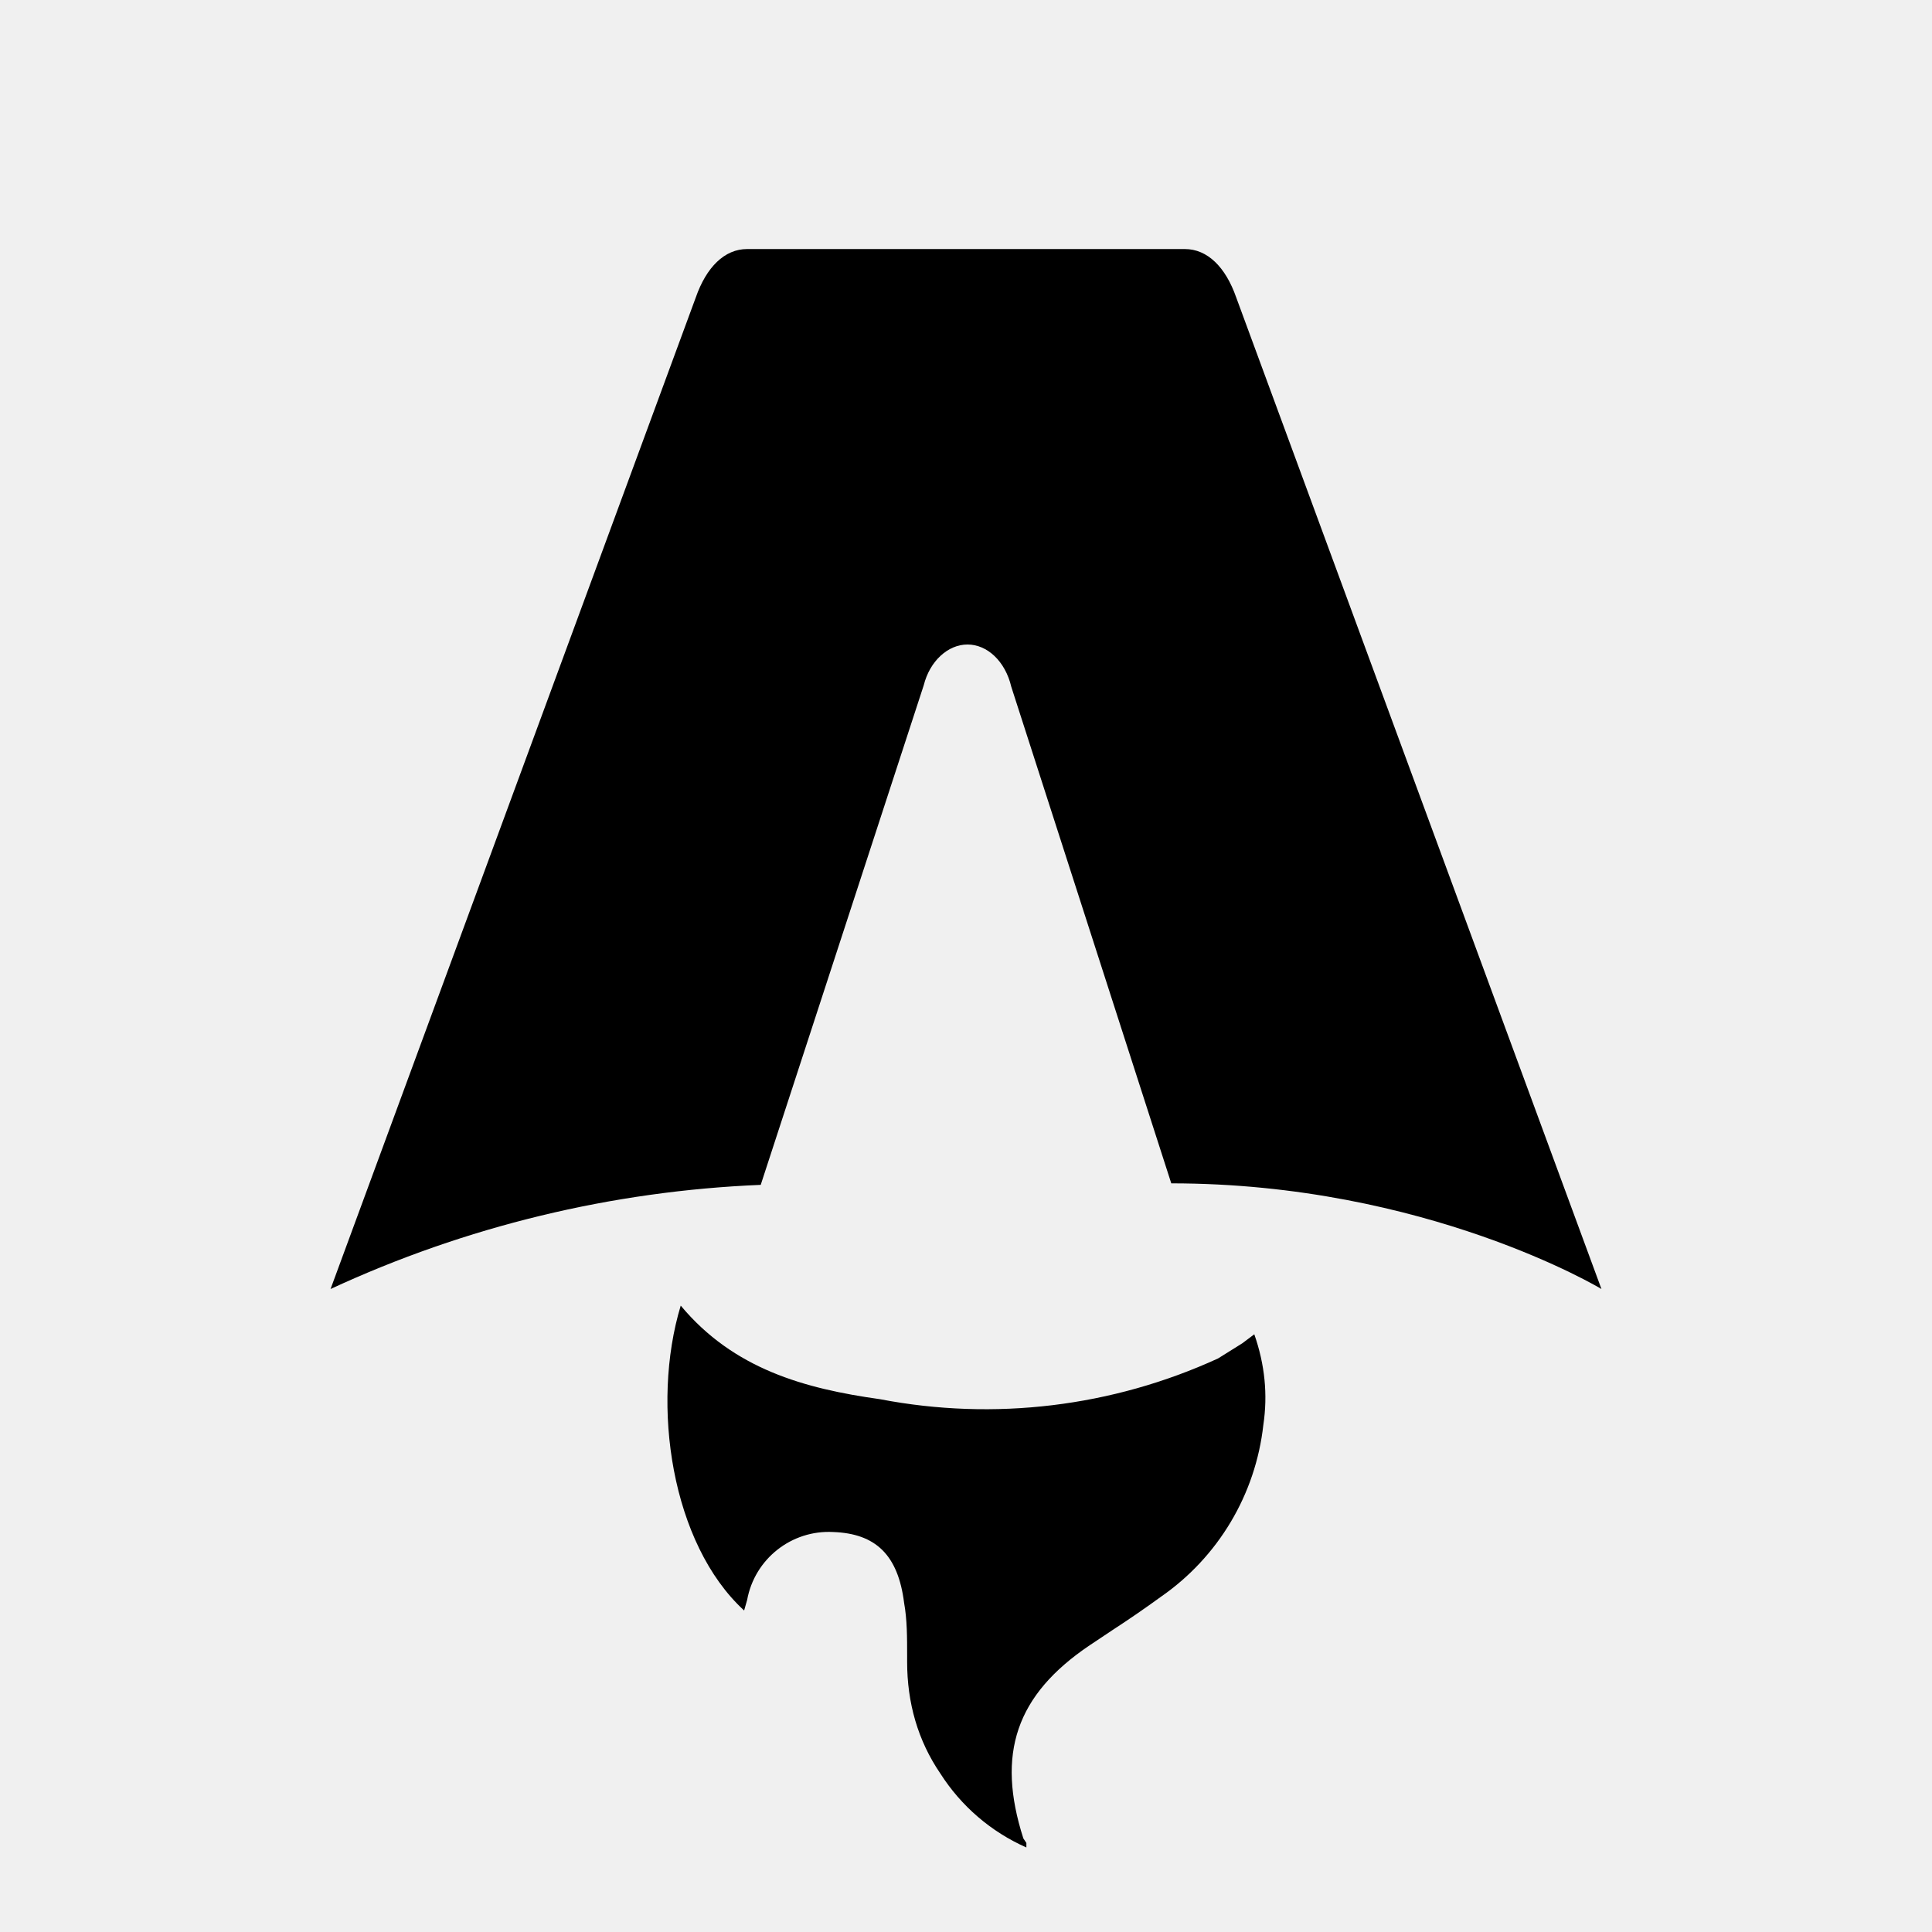
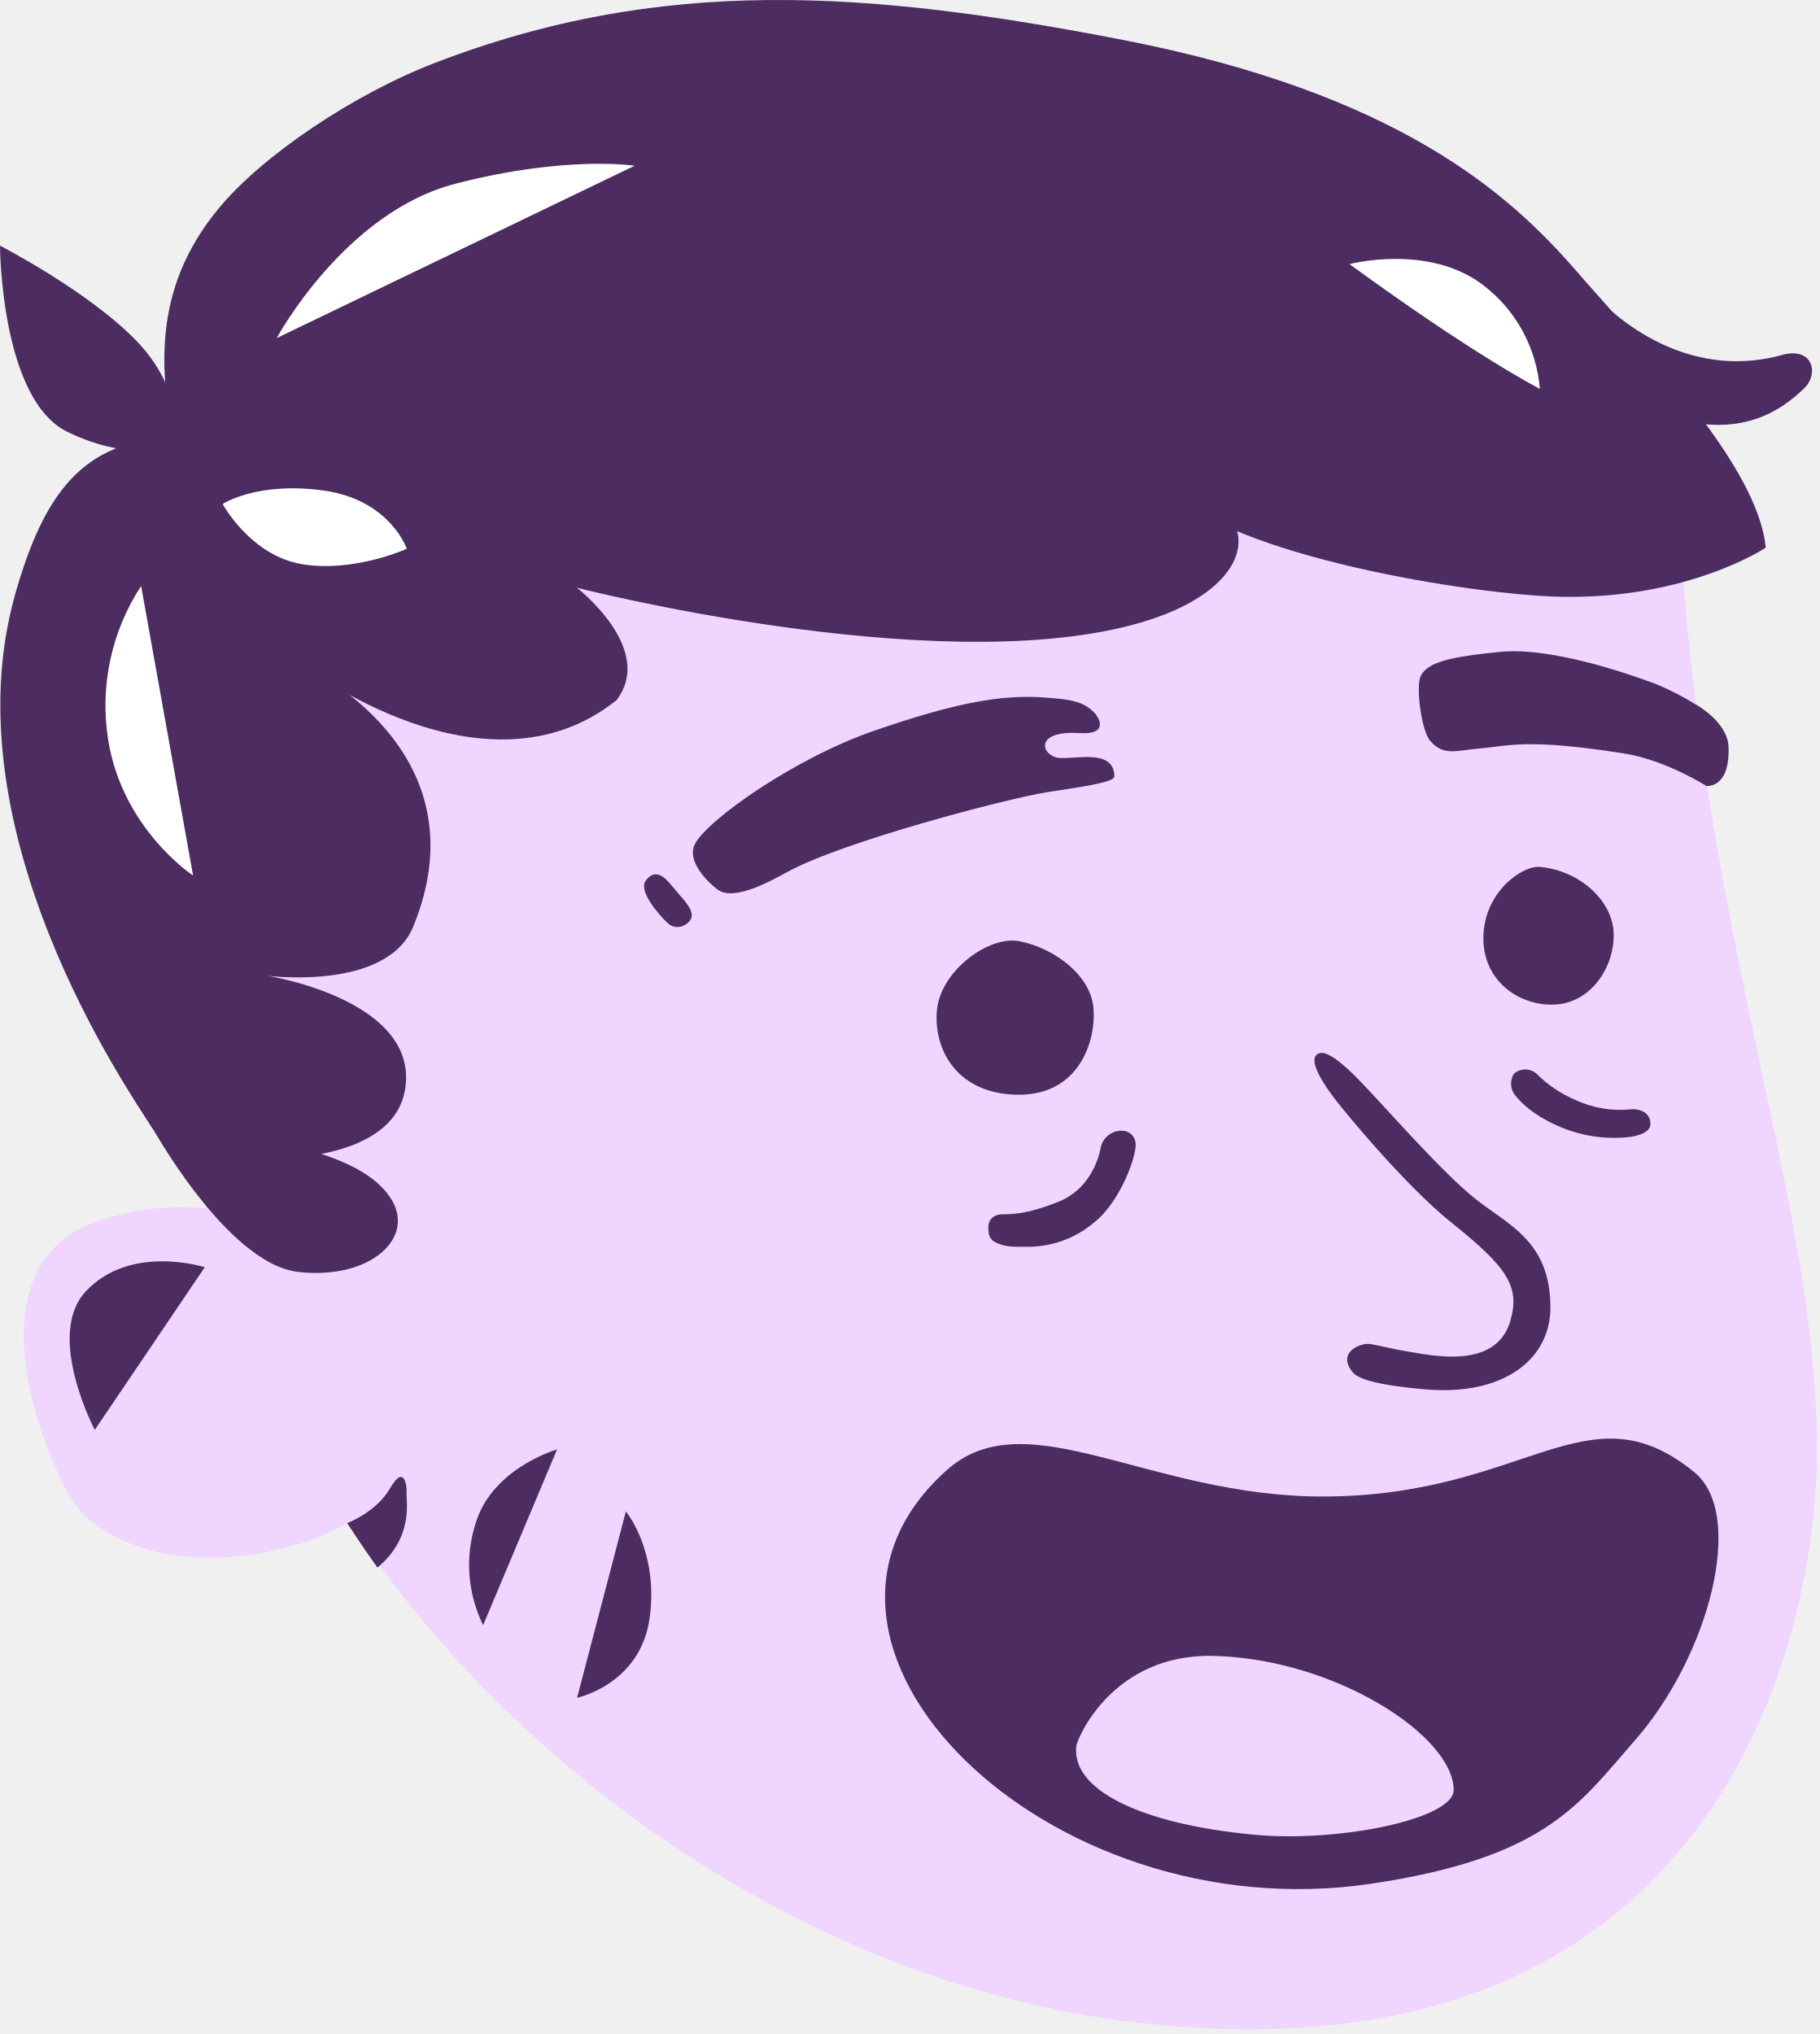
- <svg xmlns="http://www.w3.org/2000/svg" fill="none" viewBox="0 0 128 128">
-   <path d="M50.4 78.5a75.1 75.1 0 0 0-28.5 6.9l24.2-65.7c.7-2 1.9-3.2 3.4-3.2h29c1.5 0 2.7 1.2 3.4 3.2l24.2 65.7s-11.6-7-28.5-7L67 45.5c-.4-1.7-1.6-2.8-2.9-2.8-1.3 0-2.5 1.1-2.9 2.7L50.4 78.5Zm-1.1 28.2Zm-4.2-20.2c-2 6.6-.6 15.8 4.2 20.2a17.5 17.5 0 0 1 .2-.7 5.5 5.5 0 0 1 5.7-4.5c2.8.1 4.3 1.5 4.7 4.7.2 1.1.2 2.3.2 3.5v.4c0 2.7.7 5.2 2.2 7.4a13 13 0 0 0 5.7 4.9v-.3l-.2-.3c-1.8-5.6-.5-9.5 4.4-12.8l1.5-1a73 73 0 0 0 3.2-2.2 16 16 0 0 0 6.8-11.4c.3-2 .1-4-.6-6l-.8.6-1.6 1a37 37 0 0 1-22.4 2.7c-5-.7-9.7-2-13.2-6.2Z" />
-   <style>
-         path { fill: #000; }
-         @media (prefers-color-scheme: dark) {
-             path { fill: #FFF; }
-         }
-     </style>
+ <svg xmlns="http://www.w3.org/2000/svg" width="305" height="341" viewBox="0 0 305 341" fill="none">
+   <g clip-path="url(#clip0_1_2)">
+     <path d="M282 94.28C280 66.35 262.6 52.22 248 39.5C223.91 18.5 195.83 17.2 173 12.71C160.63 10.28 112.21 9.09 82 23.5C73.073 27.878 62.82 33.36 55 39.5C42.81 48.88 36.37 63.28 28.5 76.5C9.73 108.27 5.49 129.91 17.36 156.5C23.73 170.77 27.24 189.41 34.74 202.6C28.883 202.025 22.971 202.644 17.36 204.42C-7.43 211.7 9.05 248.42 13.36 253.22C17.67 258.02 30.21 264.87 50.36 258.76C53.287 257.897 56.081 256.631 58.66 255C82.08 291.85 131.26 332.3 190.93 339.12C287.77 350.19 304.62 274.69 304.62 243.27C304.62 202.1 286.75 161.24 282 94.28Z" fill="#EFD5FF" />
+     <path d="M170.84 157.79C176.77 158.92 182.84 163.51 183.32 168.97C183.8 174.43 180.98 183.53 170.84 183.53C160.7 183.53 156.54 176.25 157.06 169.53C157.58 162.81 165.75 156.82 170.84 157.79Z" fill="#4C2C61" />
+     <path d="M258.13 145.33C264.81 145.93 270.54 151.04 270.54 156.75C270.54 162.46 266.54 168.17 260.61 168.42C254.68 168.67 248.45 164.42 248.7 156.87C248.95 149.32 255.36 145.09 258.13 145.33Z" fill="#4C2C61" />
+     <path d="M158.77 246.43C172.14 234.55 192.59 250.89 221.72 250.89C255.92 250.89 266.05 232.09 284.06 246.82C292.77 253.93 286.47 277.64 274.17 291.68C264.79 302.38 259.3 311.41 229.99 315.79C175.17 324 126.39 275.22 158.77 246.43Z" fill="#4C2C61" />
+     <path d="M190.37 191.5C190.294 190.97 190.032 190.485 189.63 190.132C189.229 189.778 188.715 189.579 188.18 189.57C187.333 189.529 186.499 189.793 185.829 190.314C185.16 190.835 184.699 191.579 184.53 192.41C184.53 192.41 183.59 199.02 177.47 201.47C172.74 203.36 170.31 203.56 167.95 203.59C167.95 203.59 165.31 203.49 165.74 206.47C165.744 206.791 165.823 207.106 165.971 207.391C166.118 207.675 166.33 207.922 166.59 208.11C168.28 209.05 169.59 209.05 171.98 209.02C176.126 209.107 180.163 207.686 183.34 205.02C187.88 201.51 190.73 193.45 190.37 191.5Z" fill="#4C2C61" />
+     <path d="M253.82 180C254.331 179.557 254.981 179.308 255.657 179.295C256.333 179.282 256.993 179.507 257.52 179.93C259.424 181.859 261.691 183.392 264.19 184.44C267.117 185.79 270.357 186.315 273.56 185.96C274.69 185.91 276.7 186.34 276.7 188.46C276.7 190.18 273.5 190.62 272.7 190.67C268.768 191.019 264.811 190.366 261.2 188.77C256.38 186.63 254.5 184.26 253.89 183.46C253.538 182.955 253.344 182.356 253.331 181.741C253.319 181.125 253.489 180.519 253.82 180Z" fill="#4C2C61" />
+     <path d="M228.28 181.52C232.73 186.16 241.55 196.28 247.07 200.77C252.59 205.26 259.93 207.88 259.93 219.19C259.93 227.95 252.01 234.08 238.87 232.92C228.08 231.97 227.07 230.53 226.48 229.66C224.31 226.47 228.38 225.1 229.67 225.32C232.67 225.84 232.67 226.08 238.74 227.03C244.81 227.98 251.47 227.71 253.26 221.28C254.81 215.71 252.76 212.51 243.45 205.06C235.15 198.43 224.75 185.44 224.75 185.44C224.75 185.44 217.99 177.44 221.26 176.56C223.05 176.09 226.81 180 228.28 181.52Z" fill="#4C2C61" />
+     <path d="M248.08 125.48C252.8 125.1 255.68 123.71 272.18 126.3C279.28 127.41 286.07 131.77 286.07 131.77C286.07 131.77 290.07 132.27 289.79 125.17C289.61 120.98 284.28 118.09 284.28 118.09C282.171 116.791 279.964 115.658 277.68 114.7C265.68 110.23 256.79 108.77 251.68 109.27C242.83 110.13 239.54 111.05 238.27 113.15C237.27 114.79 238.27 122.34 239.73 124.15C242 126.85 244.15 125.8 248.08 125.48Z" fill="#4C2C61" />
+     <path d="M181 122.9C185.81 123.2 184.39 120.46 183.45 119.47C181.66 117.57 179.45 117.23 174.82 116.92C167.66 116.43 159.82 117.92 146.49 122.53C133.16 127.14 118.49 137.53 116.49 141.53C115.2 144.09 117.98 147.33 120.26 149.1C122.81 151.1 128.54 148.1 132.03 146.17C141.32 141.07 168.89 133.87 175.39 132.84C180.29 132.05 186.84 131.24 186.83 130.17C186.76 125.38 180.18 127.39 177.45 127.05C174.56 126.66 173.27 122.42 181 122.9Z" fill="#4C2C61" />
+     <path d="M112.35 148.17C114.44 150.7 115.76 151.83 115.97 153.28C116.18 154.73 113.59 156.36 111.91 154.74C110.23 153.12 107.05 149.37 108.24 147.67C109.91 145.29 111.75 147.45 112.35 148.17Z" fill="#4C2C61" />
+     <path d="M58.2 255.35C58.2 255.35 63.09 253.54 65.42 249.48C67.75 245.42 68.26 249.08 68.16 250.29C68.06 251.5 69.45 257.73 63.27 262.8C60.75 259.27 58.2 255.35 58.2 255.35Z" fill="#4C2C61" />
+     <path d="M210.13 307.58C224.42 308.95 243.71 304.95 243.71 300.1C243.71 291.03 223.83 278.1 203.45 277.61C186.65 277.2 180.63 291.3 180.45 292.73C179.59 299.93 190.83 305.73 210.13 307.58Z" fill="#EFD5FF" />
+     <path d="M264 45.12C253.19 32.74 234.64 15.69 188.15 6.67C145.15 -1.67 110.73 -4.06 72.8 10.59C59.3 15.8 44 26.05 36.68 34.92C27.27 46.29 26 58.46 29 73.39C13.92 73.76 7.3 82.81 2.54 99.65C-8.7 139.41 21.66 183 25.44 189C26.9 191.32 34.07 194 34.07 194C34.07 194 67.29 198.18 68.07 181.18C68.71 167.31 44.77 163.58 44.77 163.58C44.77 163.58 64.77 166.2 69.25 155.41C81.54 125.6 51.07 111.73 51.07 111.73C51.07 111.73 81.41 135.01 103.38 117.36C109.92 108.73 96.71 98.53 96.71 98.53C96.71 98.53 155.82 113.7 189.71 104.8C213.12 98.66 211.71 83.62 196.38 82.05C205.65 93.05 246.97 99.82 261.9 100.05C283.08 100.45 296.03 91.82 296.03 91.82C294.71 78.2 276.54 59.5 264 45.12Z" fill="#4C2C61" />
+     <path d="M93.39 243C93.39 243 83.62 245.78 80.23 254C79.066 256.961 78.532 260.132 78.665 263.311C78.798 266.49 79.593 269.606 81 272.46L93.39 243Z" fill="#4C2C61" />
+     <path d="M104.93 253.39L96.75 284.63C96.75 284.63 107.39 282.41 108.92 271.22C110.45 260.03 104.93 253.39 104.93 253.39Z" fill="#4C2C61" />
+     <path d="M46.39 56.68C46.39 56.68 57.75 35.59 76.39 30.79C95.03 25.99 106.39 27.79 106.39 27.79L46.39 56.68Z" fill="white" />
+     <path d="M37.33 84.5C37.33 84.5 43.03 80.7 54.21 82.23C65.39 83.76 68.2 92 68.2 92C68.2 92 59.43 96 50.73 94.6C42.03 93.2 37.33 84.5 37.33 84.5Z" fill="white" />
+     <path d="M23.66 98.24C18.693 105.821 16.719 114.976 18.12 123.93C20.48 139 32.37 146.78 32.37 146.78L23.66 98.24Z" fill="white" />
+     <path d="M226.25 44.28C226.25 44.28 239.55 40.76 248.74 47.86C251.432 49.932 253.661 52.544 255.283 55.529C256.906 58.513 257.886 61.804 258.16 65.19C258.16 65.19 247.57 59.83 226.25 44.28Z" fill="white" />
+     <path d="M14.32 216.57C7.57 223.93 15.89 239.72 15.89 239.72L34.33 212.45C34.33 212.45 21.78 208.44 14.32 216.57Z" fill="#4C2C61" />
+     <path d="M25 188.13C25 188.13 37.86 211.84 50 213.24C62 214.61 69.82 207.55 65.5 200.88C61.18 194.21 48.74 190.87 25 188.13Z" fill="#4C2C61" />
+     <path d="M29.67 74.56C29.67 74.56 22.51 77.86 11.3 72.4C0.09 66.94 0 41.19 0 41.19C0 41.19 14.85 48.82 22.92 57.19C30.99 65.56 29.67 74.56 29.67 74.56Z" fill="#4C2C61" />
+     <path d="M267.34 49.38C267.34 49.38 280.44 64.87 299.23 59.38C304.15 58.38 304.85 62.88 302.46 65.12C300.07 67.36 294.06 73 283 70.68C277.81 69.6 267.34 49.38 267.34 49.38Z" fill="#4C2C61" />
+   </g>
+   <defs>
+     <clipPath id="clip0_1_2">
+       <rect width="304.62" height="340.24" fill="white" />
+     </clipPath>
+   </defs>
</svg>
